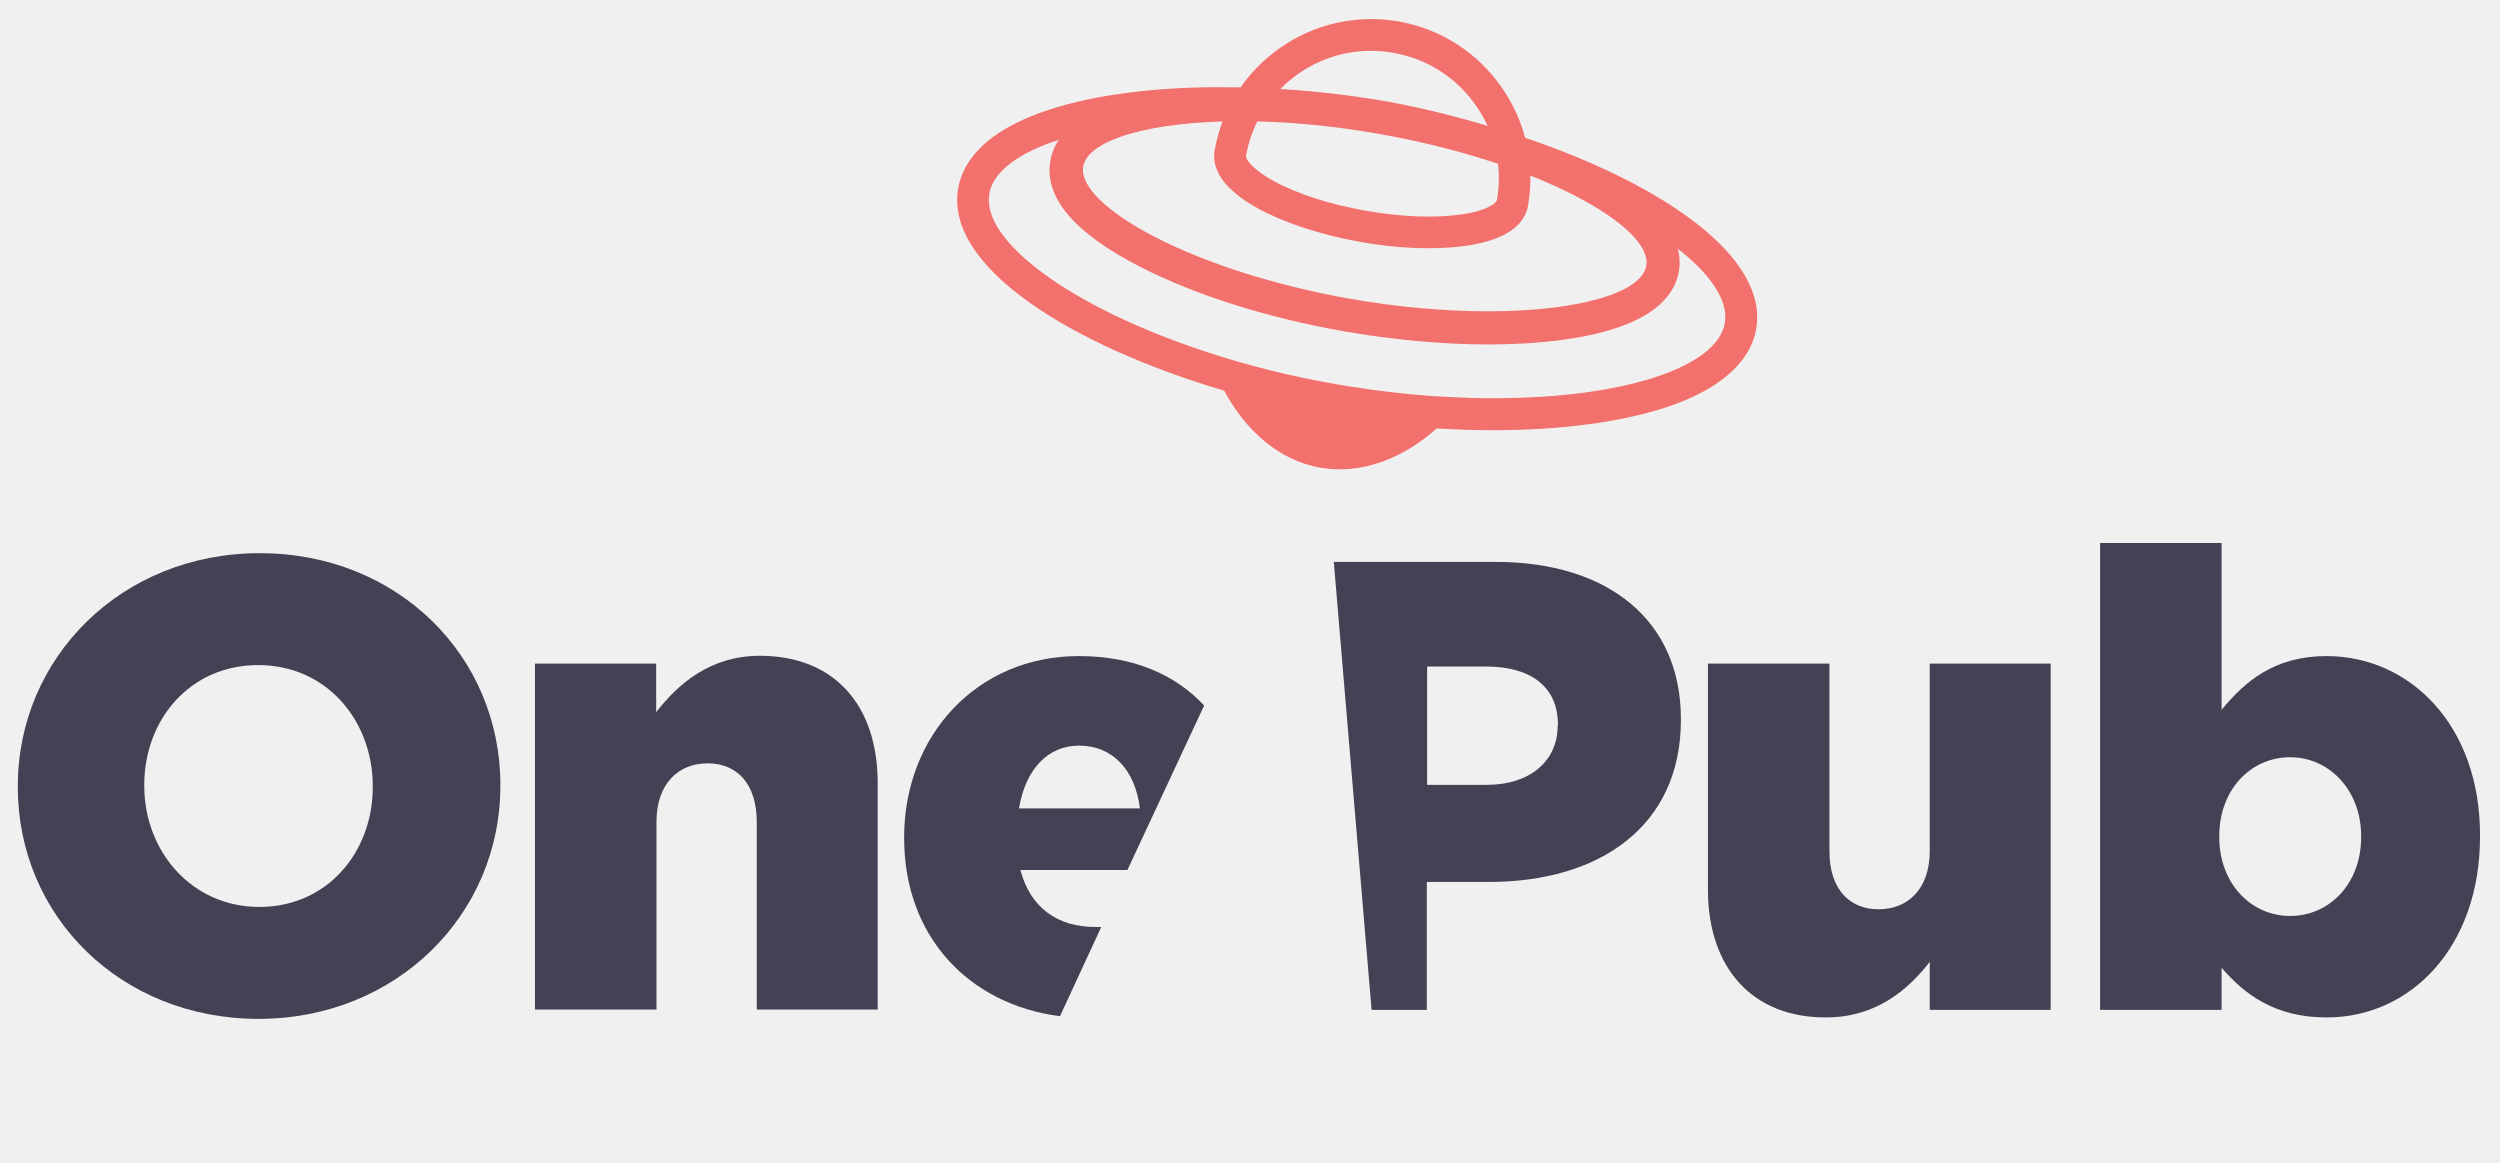
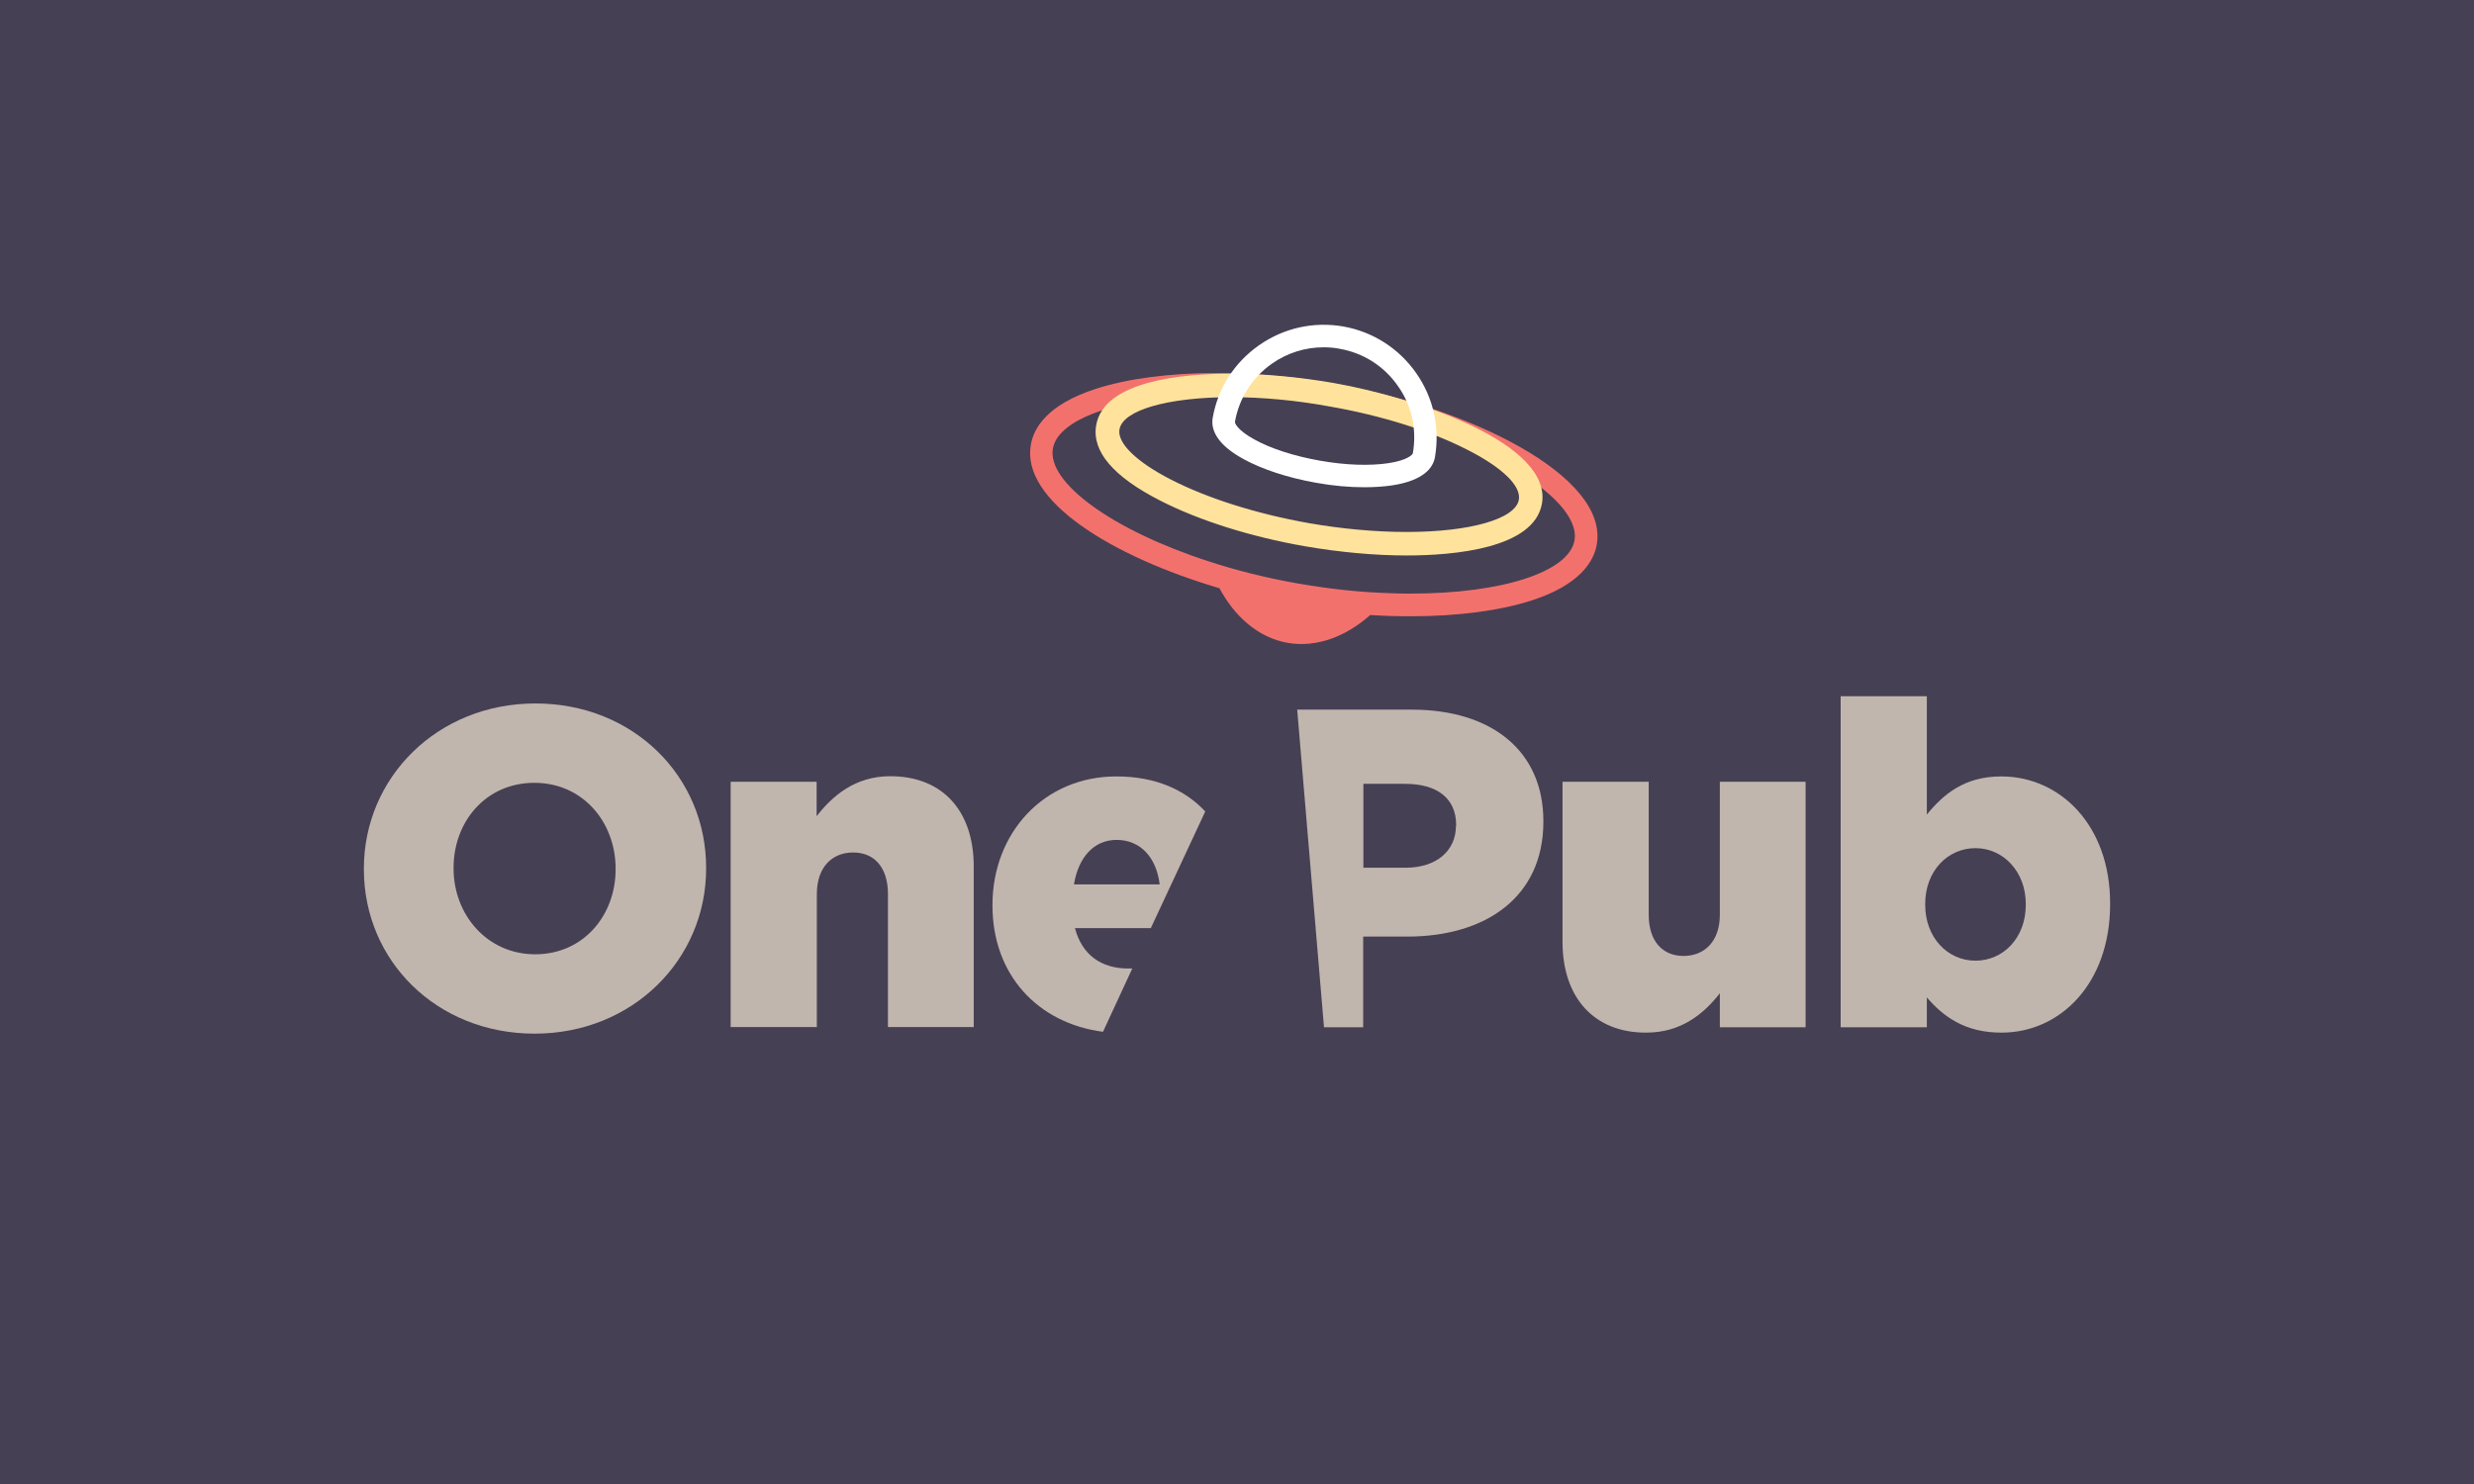
- <svg xmlns="http://www.w3.org/2000/svg" version="1.1" id="Layer_1" x="0px" y="0px" viewBox="0 0 860 400" xml:space="preserve" width="860" height="400">
-   <defs id="defs188" />
-   <style type="text/css" id="style155">
- 	.st0{fill:none;}
- 	.st1{fill:#464054;}
+ <svg xmlns="http://www.w3.org/2000/svg" version="1.1" id="Layer_1" x="0px" y="0px" viewBox="0 0 1200 720" style="enable-background:new 0 0 1200 720;" xml:space="preserve">
+   <style type="text/css">
+ 	.st0{fill:#464054;}
+ 	.st1{fill:#C1B6AE;}
	.st2{fill:#F3716D;}
+ 	.st3{fill:#FFE39C;}
+ 	.st4{fill:#FFFFFF;}
</style>
-   <rect class="st0" width="1200" height="720" id="rect157" x="0" y="0" />
-   <g id="g183" transform="translate(-170.3723,-151.0102)">
-     <g id="g173">
-       <g id="g171">
-         <path class="st1" d="m 176.5,421.8 v -0.4 c 0,-44.2 35.7,-80.1 83.2,-80.1 47.5,0 82.8,35.4 82.8,79.7 v 0.4 c 0,44.2 -35.7,80.1 -83.2,80.1 -47.5,0 -82.8,-35.4 -82.8,-79.7 z m 122.1,0 v -0.4 c 0,-22.4 -15.8,-41.6 -39.4,-41.6 -23.6,0 -39.2,18.9 -39.2,41.2 v 0.4 c 0,22.2 16.1,41.6 39.6,41.6 23.4,0 39,-18.9 39,-41.2 z" id="path159" />
-         <path class="st1" d="m 354.3,379.3 h 41.8 V 396 c 7.7,-9.9 18.7,-19.4 35.7,-19.4 25.3,0 40.5,16.7 40.5,43.8 v 77.9 h -41.6 v -64.5 c 0,-13.2 -6.8,-20.2 -16.9,-20.2 -10.1,0 -17.6,7 -17.6,20.2 v 64.5 h -41.8 v -119 z" id="path161" />
-         <path class="st1" d="m 584.6,393.7 c -9.8,-10.5 -24.1,-17 -43.1,-17 -35.2,0 -60.1,27.5 -60.1,62.3 v 0.4 c 0,33.3 21.7,57 53.6,61.2 l 14.2,-30.7 c -0.7,0 -1.3,0 -2,0 -13,0 -22.4,-6.6 -25.8,-19.6 h 36.8 z m -63.7,35.4 c 2.2,-13.2 9.7,-21.6 20.7,-21.6 11.5,0 19.3,8.4 20.9,21.6 z" id="path163" />
-         <path class="st1" d="m 684.8,344.3 h -55.6 l 13,154.1 h 19 v -44 h 21.4 c 38.1,0 66,-19.2 66,-55.7 v -0.4 c 0,-33.9 -25,-54 -63.8,-54 z m 21.4,56.4 c 0,12.1 -9.5,20.3 -24.4,20.3 h -20.5 v -40.7 h 20.3 c 15.2,0 24.7,6.8 24.7,20 v 0.4 z" id="path165" />
-         <path class="st1" d="m 757.9,457 v -77.7 h 41.8 v 64.5 c 0,13 6.8,20 16.9,20 10.1,0 17.6,-7 17.6,-20 v -64.5 h 41.6 v 119.1 h -41.6 v -16.5 c -7.7,9.9 -18.7,19.1 -35.7,19.1 -25.2,0.1 -40.6,-16.9 -40.6,-44 z" id="path167" />
-         <path class="st1" d="m 934.6,483.9 v 14.5 H 892.8 V 337.8 h 41.8 v 57.4 c 8.1,-9.9 18.3,-18.5 36.1,-18.5 28.4,0 52.8,23.5 52.8,61.6 v 0.4 c 0,38.7 -24.4,62.3 -52.6,62.3 -18,0.1 -28.6,-8.1 -36.3,-17.1 z m 48,-44.9 v -0.4 c 0,-15.8 -11,-27.1 -24.4,-27.1 -13.6,0 -24.4,11.2 -24.4,27.1 v 0.4 c 0,15.8 10.8,27.1 24.4,27.1 13.4,0 24.4,-11 24.4,-27.1 z" id="path169" />
+   <g>
+     <rect class="st0" width="1200" height="720" />
+     <g>
+       <g>
+         <g>
+           <path class="st1" d="M176.5,421.8v-0.4c0-44.2,35.7-80.1,83.2-80.1c47.5,0,82.8,35.4,82.8,79.7v0.4c0,44.2-35.7,80.1-83.2,80.1      S176.5,466.1,176.5,421.8z M298.6,421.8v-0.4c0-22.4-15.8-41.6-39.4-41.6s-39.2,18.9-39.2,41.2v0.4c0,22.2,16.1,41.6,39.6,41.6      C283,463,298.6,444.1,298.6,421.8z" />
+           <path class="st1" d="M354.3,379.3h41.8v16.7c7.7-9.9,18.7-19.4,35.7-19.4c25.3,0,40.5,16.7,40.5,43.8v77.9h-41.6v-64.5      c0-13.2-6.8-20.2-16.9-20.2c-10.1,0-17.6,7-17.6,20.2v64.5h-41.8V379.3z" />
+           <path class="st1" d="M584.6,393.7c-9.8-10.5-24.1-17-43.1-17c-35.2,0-60.1,27.5-60.1,62.3v0.4c0,33.3,21.7,57,53.6,61.2      l14.2-30.7c-0.7,0-1.3,0-2,0c-13,0-22.4-6.6-25.8-19.6h36.8L584.6,393.7z M520.9,429.1c2.2-13.2,9.7-21.6,20.7-21.6      c11.5,0,19.3,8.4,20.9,21.6H520.9z" />
+           <path class="st1" d="M684.8,344.3h-55.6l13,154.1h19v-44h21.4c38.1,0,66-19.2,66-55.7v-0.4C748.6,364.4,723.6,344.3,684.8,344.3      z M706.2,400.7c0,12.1-9.5,20.3-24.4,20.3h-20.5v-40.7h20.3c15.2,0,24.7,6.8,24.7,20V400.7z" />
+           <path class="st1" d="M757.9,457v-77.7h41.8v64.5c0,13,6.8,20,16.9,20c10.1,0,17.6-7,17.6-20v-64.5h41.6v119.1h-41.6v-16.5      c-7.7,9.9-18.7,19.1-35.7,19.1C773.3,501.1,757.9,484.1,757.9,457z" />
+           <path class="st1" d="M934.6,483.9v14.5h-41.8V337.8h41.8v57.4c8.1-9.9,18.3-18.5,36.1-18.5c28.4,0,52.8,23.5,52.8,61.6v0.4      c0,38.7-24.4,62.3-52.6,62.3C952.9,501.1,942.3,492.9,934.6,483.9z M982.6,439v-0.4c0-15.8-11-27.1-24.4-27.1      c-13.6,0-24.4,11.2-24.4,27.1v0.4c0,15.8,10.8,27.1,24.4,27.1C971.6,466.1,982.6,455.1,982.6,439z" />
+         </g>
      </g>
-     </g>
-     <g id="g181">
-       <path class="st2" d="m 646.7,186.1 c -19.3,-3.4 -38.4,-5.1 -56.9,-5.1 -22.7,0 -43,2.7 -58.4,7.7 -23.4,7.6 -30,18.9 -31.4,27.1 -4.8,27.1 39.3,54.2 91.5,69.6 7.2,13.5 18.7,24 33.1,26.5 14.3,2.5 28.7,-3.4 40,-13.5 6.7,0.4 13.2,0.6 19.7,0.6 22.8,0 43.1,-2.7 58.7,-7.7 23.4,-7.6 30.1,-19 31.5,-27.1 5.8,-33.3 -61.8,-66.5 -127.8,-78.1 z m 117,76.1 c -2.7,15.3 -35.2,25.8 -79.4,25.8 -3.3,0 -6.7,0 -10.1,-0.2 -14,-0.4 -29.1,-2 -44.6,-4.7 -15.5,-2.7 -30.1,-6.4 -43.5,-10.8 -47,-15.3 -78.3,-38.3 -75.4,-54.7 2.7,-15.2 35,-25.7 79.1,-25.7 16.9,0 35.6,1.5 55,5 69.9,12.2 122.6,44.2 118.9,65.3 z" id="path175" />
-       <path class="st2" d="m 682.2,269.5 c -15.6,0 -32.7,-1.6 -49.4,-4.5 -26.3,-4.6 -51.3,-12.5 -70.2,-22.2 -22.7,-11.6 -33.1,-23.9 -30.9,-36.5 3.8,-21.8 42.7,-25 65.5,-25 15.6,0 32.8,1.6 49.6,4.5 24.1,4.3 49.6,12.2 68,21.2 23.9,11.7 35.3,24.6 33.1,37.4 -3.9,21.8 -42.8,25.1 -65.7,25.1 z m -85,-76.8 c -30.8,0 -52.6,6.3 -54.2,15.6 -1.2,6.6 8.1,15.7 24.8,24.3 17.9,9.2 41.7,16.7 67,21.2 16,2.8 32.4,4.3 47.4,4.3 30.9,0 52.8,-6.3 54.5,-15.6 2.4,-13.3 -36.4,-35.6 -91.8,-45.4 -16.2,-2.9 -32.7,-4.4 -47.7,-4.4 z" id="path177" />
-       <path class="st2" d="m 661.7,236.4 c -7.3,0 -15.3,-0.7 -23.5,-2.2 -13.5,-2.4 -26,-6.5 -35.1,-11.5 -13.9,-7.6 -15.7,-15.1 -14.9,-19.9 2.5,-14.4 10.5,-26.9 22.5,-35.3 12,-8.4 26.5,-11.6 40.9,-9.1 14.4,2.6 26.9,10.6 35.3,22.6 8.4,12 11.6,26.5 9.1,40.9 v 0 c -0.9,4.9 -5.2,11.2 -20.8,13.6 -4.1,0.6 -8.7,0.9 -13.5,0.9 z M 642,168.5 c -8.9,0 -17.6,2.7 -25,7.9 -9.6,6.7 -16,16.8 -18,28.3 -0.1,0.6 1.2,4 9.4,8.5 8.1,4.5 19.4,8.1 31.8,10.3 12.4,2.2 24.2,2.6 33.4,1.2 9.2,-1.4 11.6,-4.2 11.7,-4.8 v 0 c 2,-11.5 -0.5,-23.2 -7.3,-32.7 -6.7,-9.6 -16.8,-16 -28.3,-18 -2.6,-0.5 -5.1,-0.7 -7.7,-0.7 z" id="path179" />
+       <g>
+         <path class="st2" d="M646.7,186.1c-19.3-3.4-38.4-5.1-56.9-5.1c-22.7,0-43,2.7-58.4,7.7c-23.4,7.6-30,18.9-31.4,27.1     c-4.8,27.1,39.3,54.2,91.5,69.6c7.2,13.5,18.7,24,33.1,26.5c14.3,2.5,28.7-3.4,40-13.5c6.7,0.4,13.2,0.6,19.7,0.6     c22.8,0,43.1-2.7,58.7-7.7c23.4-7.6,30.1-19,31.5-27.1C780.3,230.9,712.7,197.7,646.7,186.1z M763.7,262.2     c-2.7,15.3-35.2,25.8-79.4,25.8c-3.3,0-6.7,0-10.1-0.2c-14-0.4-29.1-2-44.6-4.7c-15.5-2.7-30.1-6.4-43.5-10.8     c-47-15.3-78.3-38.3-75.4-54.7c2.7-15.2,35-25.7,79.1-25.7c16.9,0,35.6,1.5,55,5C714.7,209.1,767.4,241.1,763.7,262.2z" />
+         <path class="st3" d="M682.2,269.5c-15.6,0-32.7-1.6-49.4-4.5c-26.3-4.6-51.3-12.5-70.2-22.2c-22.7-11.6-33.1-23.9-30.9-36.5     c3.8-21.8,42.7-25,65.5-25c15.6,0,32.8,1.6,49.6,4.5c41.8,7.4,106.2,29.8,101.1,58.6C744,266.2,705,269.5,682.2,269.5z      M597.2,192.7c-30.8,0-52.6,6.3-54.2,15.6c-1.2,6.6,8.1,15.7,24.8,24.3c17.9,9.2,41.7,16.7,67,21.2c16,2.8,32.4,4.3,47.4,4.3     c30.9,0,52.8-6.3,54.5-15.6c1.2-6.7-7.9-15.6-24.8-24.2c-17.9-9.2-41.7-16.7-67-21.1C628.7,194.2,612.2,192.7,597.2,192.7z" />
+         <path class="st4" d="M661.7,236.4c-7.3,0-15.3-0.7-23.5-2.2c-13.5-2.4-26-6.5-35.1-11.5c-13.9-7.6-15.7-15.1-14.9-19.9     c2.5-14.4,10.5-26.9,22.5-35.3c12-8.4,26.5-11.6,40.9-9.1C666,161,678.5,169,686.9,181c8.4,12,11.6,26.5,9.1,40.9l0,0     c-0.9,4.9-5.2,11.2-20.8,13.6C671.1,236.1,666.5,236.4,661.7,236.4z M642,168.5c-8.9,0-17.6,2.7-25,7.9c-9.6,6.7-16,16.8-18,28.3     c-0.1,0.6,1.2,4,9.4,8.5c8.1,4.5,19.4,8.1,31.8,10.3c12.4,2.2,24.2,2.6,33.4,1.2c9.2-1.4,11.6-4.2,11.7-4.8c0,0,0,0,0,0     c2-11.5-0.5-23.2-7.3-32.7c-6.7-9.6-16.8-16-28.3-18C647.1,168.7,644.6,168.5,642,168.5z" />
+       </g>
    </g>
  </g>
</svg>
